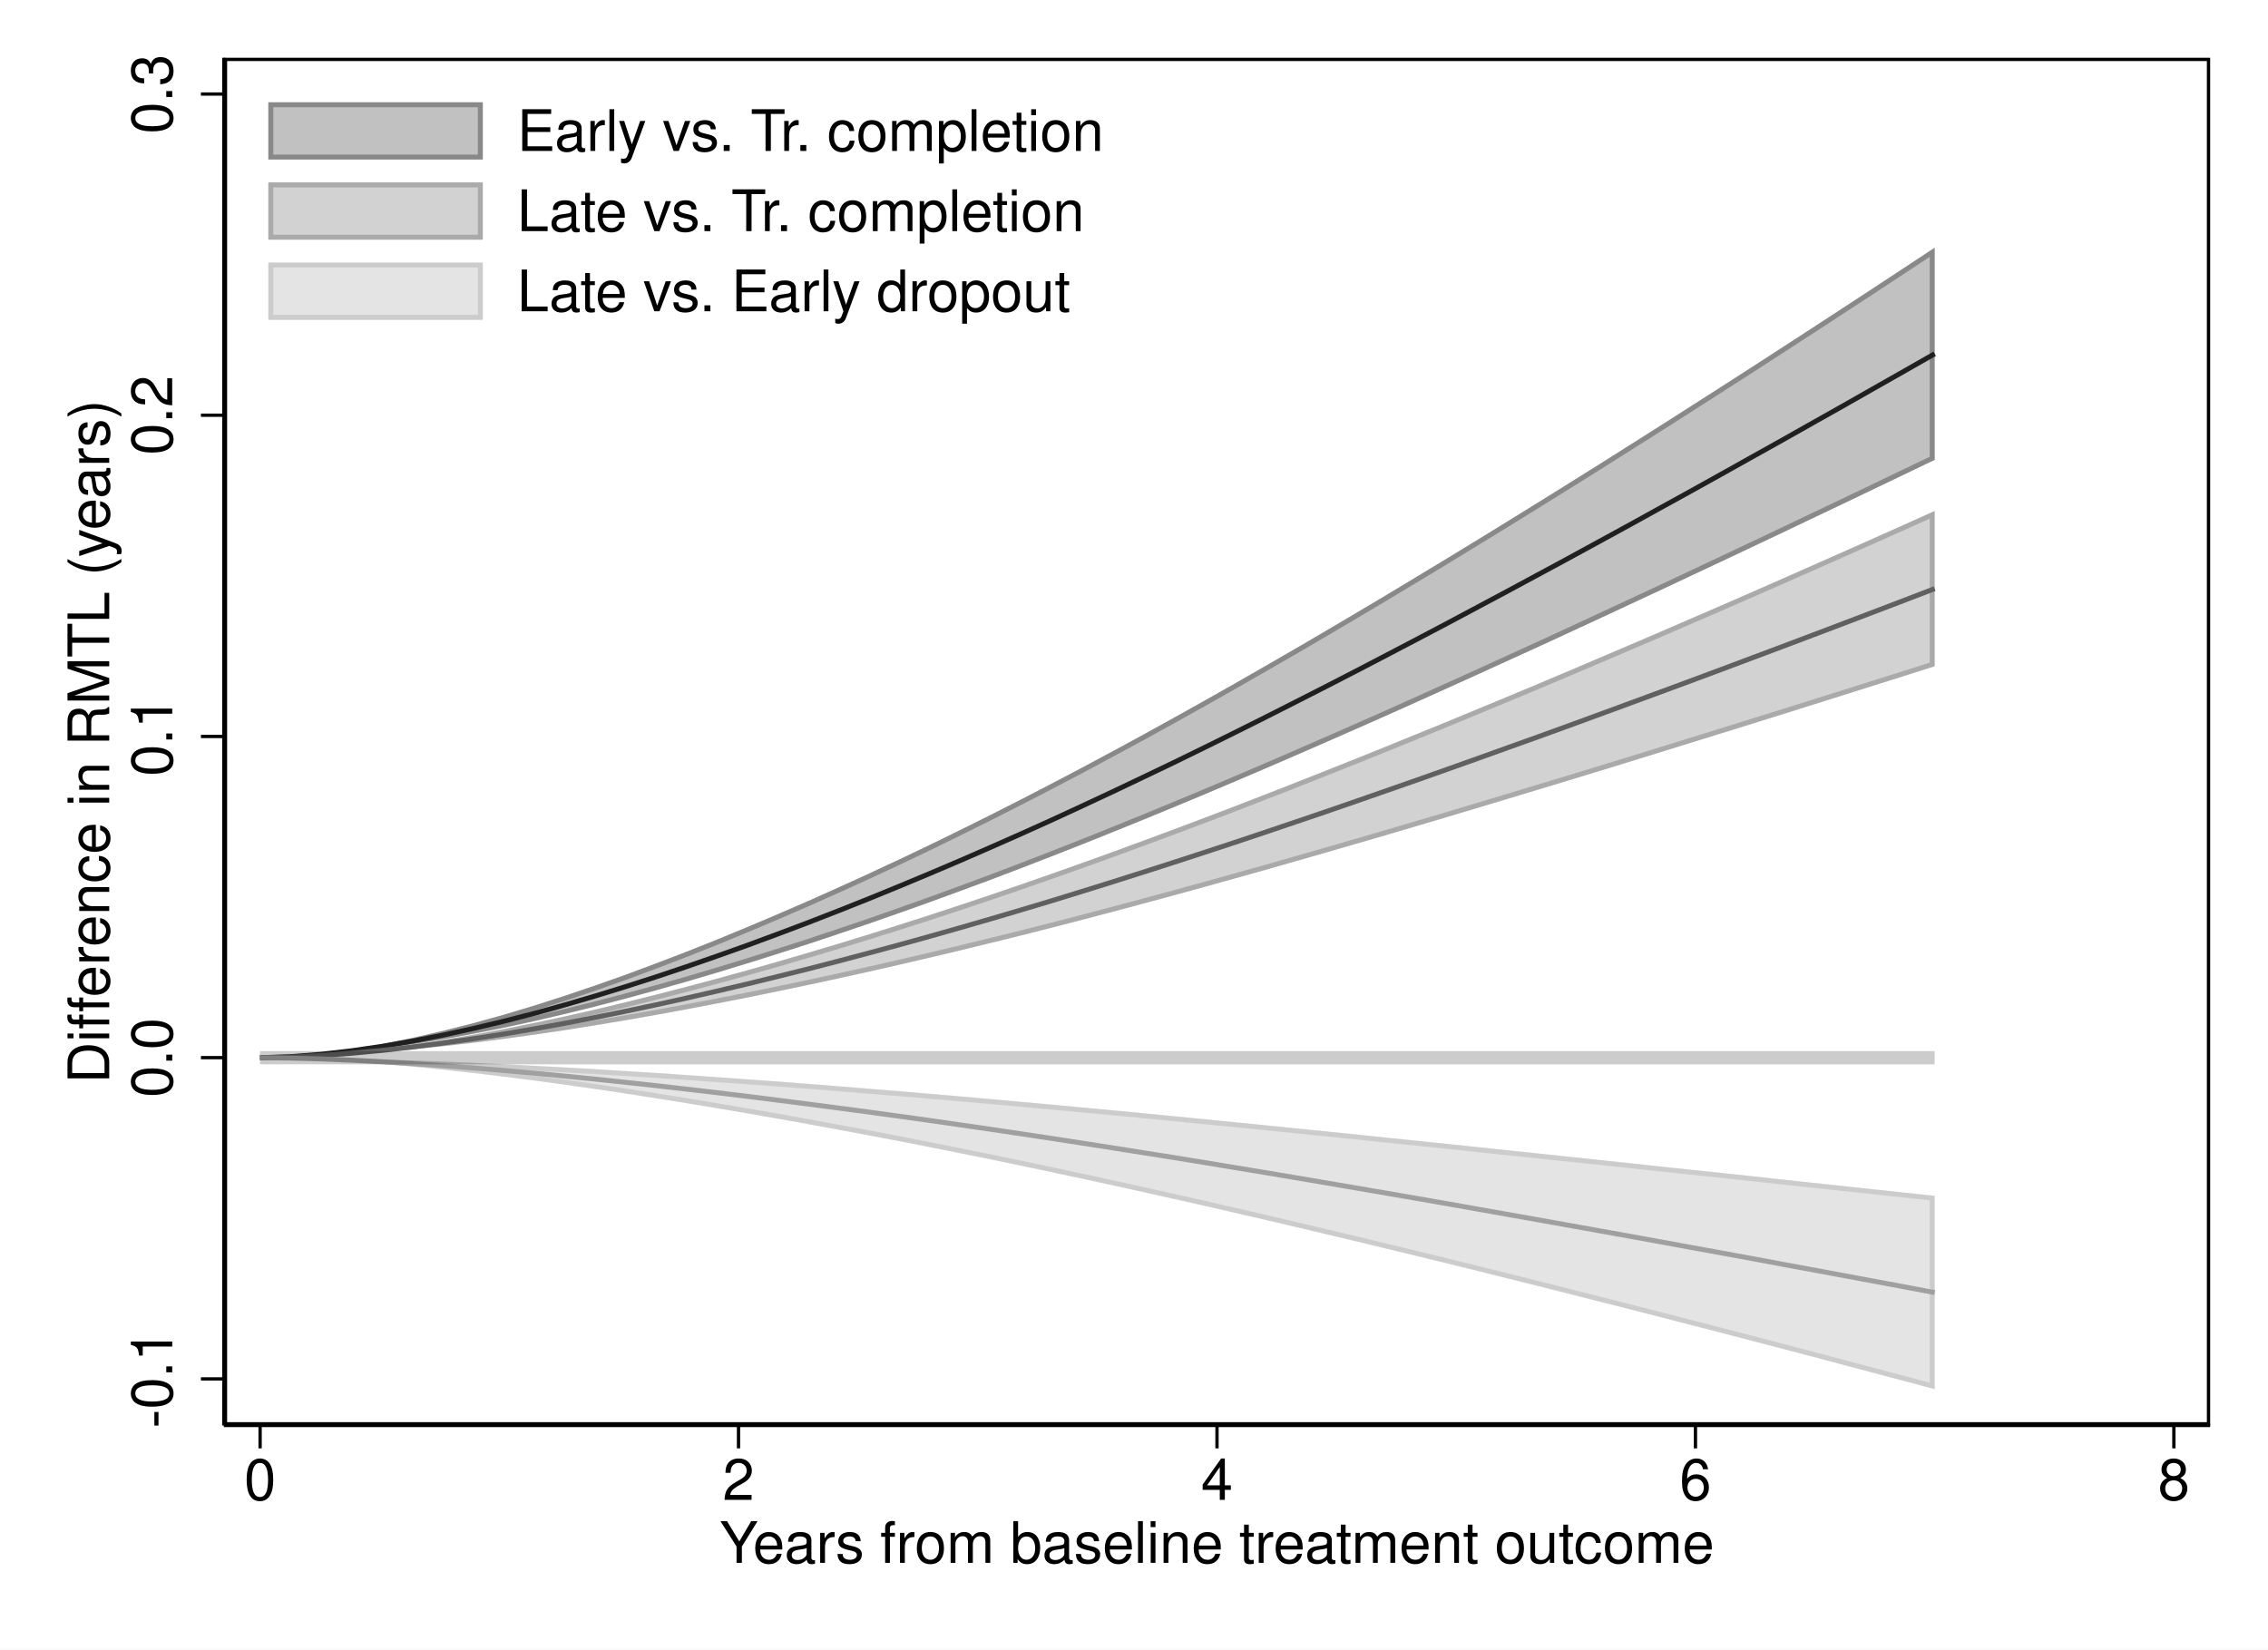
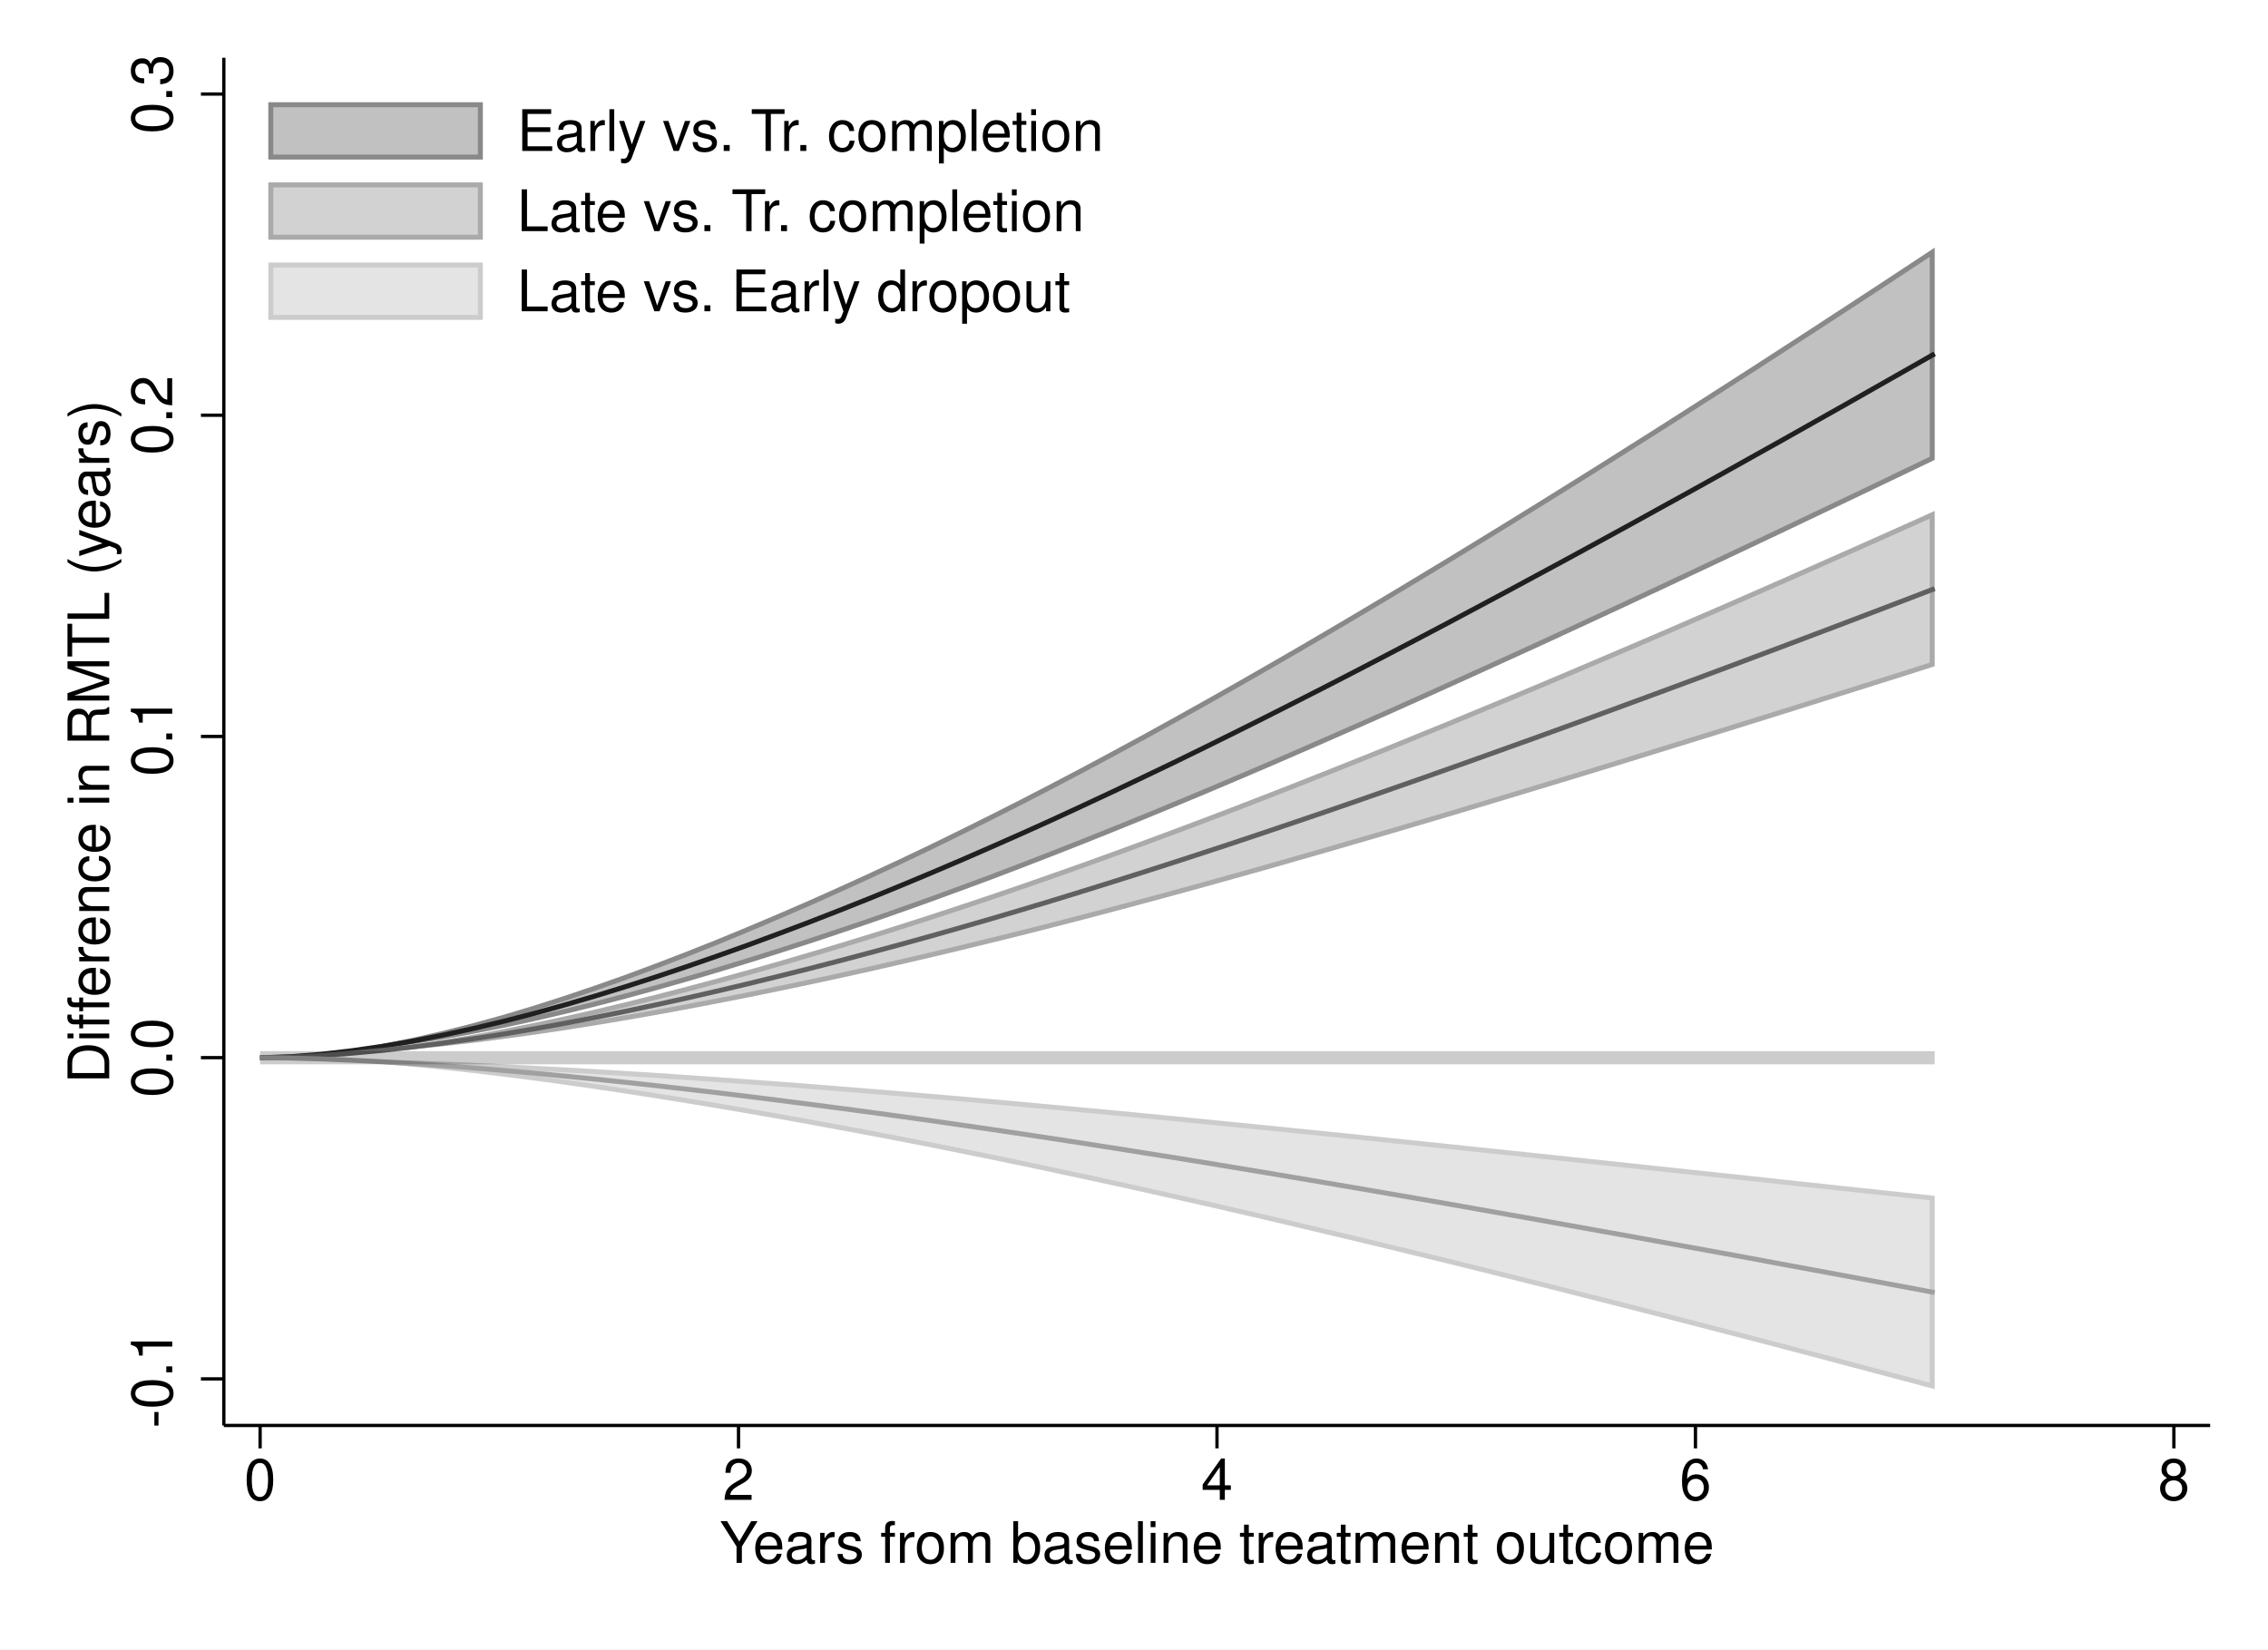
<svg xmlns="http://www.w3.org/2000/svg" xmlns:xlink="http://www.w3.org/1999/xlink" version="1.1" width="5.50in" height="4.00in" viewBox="0 0 3960 2880">
  <rect x="0" y="0" width="3960" height="2880" style="fill:#FFFFFF;stroke:none" />
  <rect x="0.00" y="0.00" width="3959.88" height="2880.00" style="fill:#FFFFFF" />
  <rect x="2.88" y="2.88" width="3954.12" height="2874.24" style="fill:none;stroke:#FFFFFF;stroke-width:5.76" />
  <rect x="390.80" y="100.86" width="3468.22" height="2388.33" style="fill:#FFFFFF" />
-   <rect x="393.68" y="103.74" width="3462.46" height="2382.57" style="fill:none;stroke:#000000;stroke-width:5.76" />
+   <rect x="393.68" y="103.74" width="3462.46" height="2382.57" style="fill:none;stroke:#FFFFFF;stroke-opacity:0.00;stroke-width:5.76" />
  <defs>
-     <path id="path_AOEjXqyJ" d="M507.25 1844.80 L507.25 1844.80 L560.46 1839.72 L613.68 1832.42 L666.76 1823.27 L719.98 1812.50 L773.07 1800.25 L826.28 1786.76 L879.49 1772.03 L932.58 1756.07 L985.79 1738.99 L1038.88 1721.05 L1092.09 1702.23 L1145.18 1682.43 L1198.39 1662.01 L1251.61 1640.85 L1304.70 1618.95 L1357.91 1596.42 L1411.00 1573.41 L1464.21 1549.65 L1517.42 1525.39 L1570.51 1500.64 L1623.72 1475.27 L1676.81 1449.28 L1730.03 1422.80 L1783.24 1395.82 L1836.33 1368.35 L1889.54 1340.38 L1942.63 1311.91 L1995.84 1283.08 L2048.93 1253.75 L2102.14 1224.05 L2155.35 1193.98 L2208.44 1163.53 L2261.66 1132.84 L2314.74 1101.78 L2367.96 1070.35 L2421.17 1038.67 L2474.26 1006.74 L2527.47 974.56 L2580.56 942.14 L2633.77 909.47 L2686.98 876.55 L2740.07 843.51 L2793.28 810.22 L2846.37 776.68 L2899.59 743.02 L2952.68 709.11 L3005.89 675.08 L3059.10 640.92 L3112.19 606.52 L3165.40 571.99 L3218.49 537.34 L3271.70 502.56 L3324.91 467.54 L3378.00 432.52 L3378.00 803.04 L3324.91 828.53 L3271.70 854.03 L3218.49 879.52 L3165.40 904.76 L3112.19 930.13 L3059.10 955.26 L3005.89 980.38 L2952.68 1005.38 L2899.59 1030.37 L2846.37 1055.13 L2793.28 1079.88 L2740.07 1104.50 L2686.98 1129.01 L2633.77 1153.26 L2580.56 1177.52 L2527.47 1201.53 L2474.26 1225.53 L2421.17 1249.30 L2367.96 1272.81 L2314.74 1296.20 L2261.66 1319.34 L2208.44 1342.36 L2155.35 1365.01 L2102.14 1387.53 L2048.93 1409.68 L1995.84 1431.58 L1942.63 1453.12 L1889.54 1474.40 L1836.33 1495.32 L1783.24 1515.86 L1730.03 1536.16 L1676.81 1555.83 L1623.72 1575.26 L1570.51 1594.20 L1517.42 1612.76 L1464.21 1630.83 L1411.00 1648.53 L1357.91 1665.60 L1304.70 1682.31 L1251.61 1698.52 L1198.39 1714.24 L1145.18 1729.34 L1092.09 1743.82 L1038.88 1757.68 L985.79 1770.79 L932.58 1783.17 L879.49 1794.68 L826.28 1805.20 L773.07 1814.97 L719.98 1823.51 L666.76 1831.06 L613.68 1837.37 L560.46 1842.32 L507.25 1845.67 L507.25 1844.80 Z" stroke-linejoin="round" />
+     <path id="path_abpGhkot" d="M507.25 1844.80 L507.25 1844.80 L560.46 1839.72 L613.68 1832.42 L666.76 1823.27 L719.98 1812.50 L773.07 1800.25 L826.28 1786.76 L879.49 1772.03 L932.58 1756.07 L985.79 1738.99 L1038.88 1721.05 L1092.09 1702.23 L1145.18 1682.43 L1198.39 1662.01 L1251.61 1640.85 L1304.70 1618.95 L1357.91 1596.42 L1411.00 1573.41 L1464.21 1549.65 L1517.42 1525.39 L1570.51 1500.64 L1623.72 1475.27 L1676.81 1449.28 L1730.03 1422.80 L1783.24 1395.82 L1836.33 1368.35 L1889.54 1340.38 L1942.63 1311.91 L1995.84 1283.08 L2048.93 1253.75 L2102.14 1224.05 L2155.35 1193.98 L2208.44 1163.53 L2261.66 1132.84 L2314.74 1101.78 L2367.96 1070.35 L2421.17 1038.67 L2474.26 1006.74 L2527.47 974.56 L2580.56 942.14 L2633.77 909.47 L2686.98 876.55 L2740.07 843.51 L2793.28 810.22 L2846.37 776.68 L2899.59 743.02 L2952.68 709.11 L3005.89 675.08 L3059.10 640.92 L3112.19 606.52 L3165.40 571.99 L3218.49 537.34 L3271.70 502.56 L3324.91 467.54 L3378.00 432.52 L3378.00 803.04 L3324.91 828.53 L3271.70 854.03 L3218.49 879.52 L3165.40 904.76 L3112.19 930.13 L3059.10 955.26 L3005.89 980.38 L2952.68 1005.38 L2899.59 1030.37 L2846.37 1055.13 L2793.28 1079.88 L2740.07 1104.50 L2686.98 1129.01 L2633.77 1153.26 L2580.56 1177.52 L2527.47 1201.53 L2474.26 1225.53 L2421.17 1249.30 L2367.96 1272.81 L2314.74 1296.20 L2261.66 1319.34 L2208.44 1342.36 L2155.35 1365.01 L2102.14 1387.53 L2048.93 1409.68 L1995.84 1431.58 L1942.63 1453.12 L1889.54 1474.40 L1836.33 1495.32 L1783.24 1515.86 L1730.03 1536.16 L1676.81 1555.83 L1623.72 1575.26 L1570.51 1594.20 L1517.42 1612.76 L1464.21 1630.83 L1411.00 1648.53 L1357.91 1665.60 L1304.70 1682.31 L1251.61 1698.52 L1198.39 1714.24 L1145.18 1729.34 L1092.09 1743.82 L1038.88 1757.68 L985.79 1770.79 L932.58 1783.17 L879.49 1794.68 L826.28 1805.20 L773.07 1814.97 L719.98 1823.51 L666.76 1831.06 L613.68 1837.37 L560.46 1842.32 L507.25 1845.67 L507.25 1844.80 Z" stroke-linejoin="round" />
  </defs>
  <defs>
-     <clipPath id="clipPath_xqZRxIOw">
-       <use xlink:href="#path_AOEjXqyJ" />
+     <clipPath id="clipPath_rzLnzpnc">
+       <use xlink:href="#path_abpGhkot" />
    </clipPath>
  </defs>
-   <use xlink:href="#path_AOEjXqyJ" style="stroke:none;fill:#4D4D4D;fill-opacity:0.35" />
-   <use xlink:href="#path_AOEjXqyJ" style="fill:none;stroke:#202020;stroke-opacity:0.35;stroke-width:17.28" clip-path="url(#clipPath_xqZRxIOw)" />
+   <use xlink:href="#path_abpGhkot" style="stroke:none;fill:#4D4D4D;fill-opacity:0.35" />
+   <use xlink:href="#path_abpGhkot" style="fill:none;stroke:#202020;stroke-opacity:0.35;stroke-width:17.28" clip-path="url(#clipPath_rzLnzpnc)" />
  <path d=" M454.04 1847.03 L507.25 1845.29 L560.34 1841.09 L613.55 1834.90 L666.76 1827.23 L719.85 1818.07 L773.07 1807.67 L826.15 1796.04 L879.37 1783.42 L932.58 1769.68 L985.67 1754.95 L1038.88 1739.36 L1091.97 1723.03 L1145.18 1705.95 L1198.39 1688.13 L1251.48 1669.69 L1304.70 1650.75 L1357.79 1631.08 L1411.00 1611.03 L1464.09 1590.36 L1517.30 1569.20 L1570.51 1547.42 L1623.60 1525.27 L1676.81 1502.62 L1729.90 1479.48 L1783.11 1455.96 L1836.33 1431.96 L1889.41 1407.45 L1942.63 1382.58 L1995.72 1357.33 L2048.93 1331.84 L2102.14 1305.85 L2155.23 1279.61 L2208.44 1253.01 L2261.53 1226.15 L2314.74 1199.05 L2367.83 1171.70 L2421.05 1143.98 L2474.26 1116.14 L2527.35 1088.17 L2580.56 1059.83 L2633.65 1031.49 L2686.86 1002.78 L2740.07 974.07 L2793.16 945.11 L2846.37 916.03 L2899.46 886.70 L2952.68 857.37 L3005.89 827.79 L3058.98 798.09 L3112.19 768.39 L3165.28 738.44 L3218.49 708.49 L3271.58 678.29 L3324.79 648.10 L3378.00 617.78" stroke-linejoin="round" style="fill:none;stroke:#202020;stroke-width:8.64" />
  <defs>
-     <path id="path_ufqxNEFf" d="M507.25 1845.54 L507.25 1845.54 L560.46 1842.20 L613.68 1837.37 L666.76 1831.31 L719.98 1824.13 L773.07 1815.96 L826.28 1806.93 L879.49 1797.03 L932.58 1786.39 L985.79 1775.00 L1038.88 1763.00 L1092.09 1750.25 L1145.18 1737.01 L1198.39 1723.27 L1251.61 1709.04 L1304.70 1694.44 L1357.91 1679.34 L1411.00 1663.75 L1464.21 1647.91 L1517.42 1631.57 L1570.51 1614.86 L1623.72 1597.79 L1676.81 1580.34 L1730.03 1562.52 L1783.24 1544.32 L1836.33 1525.76 L1889.54 1506.95 L1942.63 1487.77 L1995.84 1468.22 L2048.93 1448.54 L2102.14 1428.49 L2155.35 1408.20 L2208.44 1387.65 L2261.66 1366.86 L2314.74 1345.82 L2367.96 1324.66 L2421.17 1303.25 L2474.26 1281.60 L2527.47 1259.94 L2580.56 1237.91 L2633.77 1215.88 L2686.98 1193.61 L2740.07 1171.21 L2793.28 1148.56 L2846.37 1125.91 L2899.59 1103.14 L2952.68 1080.12 L3005.89 1057.11 L3059.10 1033.84 L3112.19 1010.57 L3165.40 987.06 L3218.49 963.55 L3271.70 939.91 L3324.91 916.15 L3378.00 892.27 L3378.00 1163.41 L3324.91 1180.36 L3271.70 1197.07 L3218.49 1213.90 L3165.40 1230.61 L3112.19 1247.32 L3059.10 1263.90 L3005.89 1280.48 L2952.68 1296.94 L2899.59 1313.40 L2846.37 1329.86 L2793.28 1346.19 L2740.07 1362.41 L2686.98 1378.49 L2633.77 1394.58 L2580.56 1410.55 L2527.47 1426.51 L2474.26 1442.23 L2421.17 1457.94 L2367.96 1473.41 L2314.74 1488.88 L2261.66 1504.10 L2208.44 1519.33 L2155.35 1534.18 L2102.14 1549.03 L2048.93 1563.63 L1995.84 1577.99 L1942.63 1592.22 L1889.54 1606.20 L1836.33 1619.94 L1783.24 1633.43 L1730.03 1646.55 L1676.81 1659.54 L1623.72 1672.16 L1570.51 1684.54 L1517.42 1696.67 L1464.21 1708.42 L1411.00 1719.93 L1357.91 1731.07 L1304.70 1741.96 L1251.61 1752.35 L1198.39 1762.50 L1145.18 1772.28 L1092.09 1781.56 L1038.88 1790.47 L985.79 1798.89 L932.58 1806.81 L879.49 1814.11 L826.28 1820.91 L773.07 1826.98 L719.98 1832.42 L666.76 1837.13 L613.68 1841.09 L560.46 1844.06 L507.25 1846.16 L507.25 1845.54 Z" stroke-linejoin="round" />
+     <path id="path_knyuZnEq" d="M507.25 1845.54 L507.25 1845.54 L560.46 1842.20 L613.68 1837.37 L666.76 1831.31 L719.98 1824.13 L773.07 1815.96 L826.28 1806.93 L879.49 1797.03 L932.58 1786.39 L985.79 1775.00 L1038.88 1763.00 L1092.09 1750.25 L1145.18 1737.01 L1198.39 1723.27 L1251.61 1709.04 L1304.70 1694.44 L1357.91 1679.34 L1411.00 1663.75 L1464.21 1647.91 L1517.42 1631.57 L1570.51 1614.86 L1623.72 1597.79 L1676.81 1580.34 L1730.03 1562.52 L1783.24 1544.32 L1836.33 1525.76 L1889.54 1506.95 L1942.63 1487.77 L1995.84 1468.22 L2048.93 1448.54 L2102.14 1428.49 L2155.35 1408.20 L2208.44 1387.65 L2261.66 1366.86 L2314.74 1345.82 L2367.96 1324.66 L2421.17 1303.25 L2474.26 1281.60 L2527.47 1259.94 L2580.56 1237.91 L2633.77 1215.88 L2686.98 1193.61 L2740.07 1171.21 L2793.28 1148.56 L2846.37 1125.91 L2899.59 1103.14 L2952.68 1080.12 L3005.89 1057.11 L3059.10 1033.84 L3112.19 1010.57 L3165.40 987.06 L3218.49 963.55 L3271.70 939.91 L3324.91 916.15 L3378.00 892.27 L3378.00 1163.41 L3324.91 1180.36 L3271.70 1197.07 L3218.49 1213.90 L3165.40 1230.61 L3112.19 1247.32 L3059.10 1263.90 L3005.89 1280.48 L2952.68 1296.94 L2899.59 1313.40 L2846.37 1329.86 L2793.28 1346.19 L2740.07 1362.41 L2686.98 1378.49 L2633.77 1394.58 L2580.56 1410.55 L2527.47 1426.51 L2474.26 1442.23 L2421.17 1457.94 L2367.96 1473.41 L2314.74 1488.88 L2261.66 1504.10 L2208.44 1519.33 L2155.35 1534.18 L2102.14 1549.03 L2048.93 1563.63 L1995.84 1577.99 L1942.63 1592.22 L1889.54 1606.20 L1836.33 1619.94 L1783.24 1633.43 L1730.03 1646.55 L1676.81 1659.54 L1623.72 1672.16 L1570.51 1684.54 L1517.42 1696.67 L1464.21 1708.42 L1411.00 1719.93 L1357.91 1731.07 L1304.70 1741.96 L1251.61 1752.35 L1198.39 1762.50 L1145.18 1772.28 L1092.09 1781.56 L1038.88 1790.47 L985.79 1798.89 L932.58 1806.81 L879.49 1814.11 L826.28 1820.91 L773.07 1826.98 L719.98 1832.42 L666.76 1837.13 L613.68 1841.09 L560.46 1844.06 L507.25 1846.16 L507.25 1845.54 Z" stroke-linejoin="round" />
  </defs>
  <defs>
-     <clipPath id="clipPath_oZyMfnZM">
-       <use xlink:href="#path_ufqxNEFf" />
+     <clipPath id="clipPath_vMiyMXKs">
+       <use xlink:href="#path_knyuZnEq" />
    </clipPath>
  </defs>
-   <use xlink:href="#path_ufqxNEFf" style="stroke:none;fill:#808080;fill-opacity:0.35" />
-   <use xlink:href="#path_ufqxNEFf" style="fill:none;stroke:#606060;stroke-opacity:0.35;stroke-width:17.28" clip-path="url(#clipPath_oZyMfnZM)" />
+   <use xlink:href="#path_knyuZnEq" style="stroke:none;fill:#808080;fill-opacity:0.35" />
+   <use xlink:href="#path_knyuZnEq" style="fill:none;stroke:#606060;stroke-opacity:0.35;stroke-width:17.28" clip-path="url(#clipPath_vMiyMXKs)" />
  <path d=" M454.04 1847.03 L507.25 1845.91 L560.34 1843.19 L613.55 1839.23 L666.76 1834.28 L719.85 1828.34 L773.07 1821.53 L826.15 1813.98 L879.37 1805.69 L932.58 1796.66 L985.67 1787.01 L1038.88 1776.73 L1091.97 1765.97 L1145.18 1754.71 L1198.39 1742.95 L1251.48 1730.82 L1304.70 1718.20 L1357.79 1705.20 L1411.00 1691.96 L1464.09 1678.23 L1517.30 1664.12 L1570.51 1649.76 L1623.60 1635.04 L1676.81 1619.94 L1729.90 1604.59 L1783.11 1588.88 L1836.33 1572.91 L1889.41 1556.58 L1942.63 1539.99 L1995.72 1523.16 L2048.93 1506.08 L2102.14 1488.76 L2155.23 1471.31 L2208.44 1453.49 L2261.53 1435.54 L2314.74 1417.48 L2367.83 1399.16 L2421.05 1380.60 L2474.26 1362.04 L2527.35 1343.22 L2580.56 1324.29 L2633.65 1305.23 L2686.86 1286.17 L2740.07 1266.87 L2793.16 1247.44 L2846.37 1227.89 L2899.46 1208.33 L2952.68 1188.66 L3005.89 1168.86 L3058.98 1148.93 L3112.19 1129.01 L3165.28 1108.96 L3218.49 1088.79 L3271.58 1068.61 L3324.79 1048.32 L3378.00 1027.90" stroke-linejoin="round" style="fill:none;stroke:#606060;stroke-width:8.64" />
  <defs>
-     <path id="path_ABJAybMJ" d="M507.25 1847.15 L507.25 1847.15 L560.46 1847.77 L613.68 1848.88 L666.76 1850.24 L719.98 1851.85 L773.07 1853.83 L826.28 1855.94 L879.49 1858.41 L932.58 1861.13 L985.79 1863.98 L1038.88 1866.95 L1092.09 1870.29 L1145.18 1873.63 L1198.39 1877.22 L1251.61 1880.94 L1304.70 1884.77 L1357.91 1888.61 L1411.00 1892.69 L1464.21 1896.90 L1517.42 1901.23 L1570.51 1905.56 L1623.72 1910.02 L1676.81 1914.60 L1730.03 1919.30 L1783.24 1924.13 L1836.33 1928.95 L1889.54 1933.90 L1942.63 1938.85 L1995.84 1943.93 L2048.93 1949.12 L2102.14 1954.32 L2155.35 1959.64 L2208.44 1964.84 L2261.66 1970.29 L2314.74 1975.61 L2367.96 1981.05 L2421.17 1986.62 L2474.26 1992.07 L2527.47 1997.63 L2580.56 2003.20 L2633.77 2008.77 L2686.98 2014.34 L2740.07 2020.03 L2793.28 2025.60 L2846.37 2031.30 L2899.59 2036.99 L2952.68 2042.68 L3005.89 2048.25 L3059.10 2053.94 L3112.19 2059.76 L3165.40 2065.45 L3218.49 2071.14 L3271.70 2076.84 L3324.91 2082.53 L3378.00 2088.22 L3378.00 2425.82 L3324.91 2411.59 L3271.70 2397.48 L3218.49 2383.38 L3165.40 2369.27 L3112.19 2355.28 L3059.10 2341.42 L3005.89 2327.56 L2952.68 2313.83 L2899.59 2300.09 L2846.37 2286.48 L2793.28 2272.99 L2740.07 2259.50 L2686.98 2246.13 L2633.77 2232.77 L2580.56 2219.53 L2527.47 2206.41 L2474.26 2193.41 L2421.17 2180.54 L2367.96 2167.67 L2314.74 2155.05 L2261.66 2142.43 L2208.44 2129.93 L2155.35 2117.68 L2102.14 2105.42 L2048.93 2093.42 L1995.84 2081.54 L1942.63 2069.78 L1889.54 2058.27 L1836.33 2046.89 L1783.24 2035.63 L1730.03 2024.61 L1676.81 2013.85 L1623.72 2003.20 L1570.51 1992.81 L1517.42 1982.66 L1464.21 1972.76 L1411.00 1962.98 L1357.91 1953.45 L1304.70 1944.17 L1251.61 1935.14 L1198.39 1926.35 L1145.18 1917.81 L1092.09 1909.52 L1038.88 1901.60 L985.79 1894.05 L932.58 1886.75 L879.49 1880.07 L826.28 1873.63 L773.07 1867.82 L719.98 1862.50 L666.76 1857.79 L613.68 1853.71 L560.46 1850.37 L507.25 1848.02 L507.25 1847.15 Z" stroke-linejoin="round" />
+     <path id="path_DbSaoMMG" d="M507.25 1847.15 L507.25 1847.15 L560.46 1847.77 L613.68 1848.88 L666.76 1850.24 L719.98 1851.85 L773.07 1853.83 L826.28 1855.94 L879.49 1858.41 L932.58 1861.13 L985.79 1863.98 L1038.88 1866.95 L1092.09 1870.29 L1145.18 1873.63 L1198.39 1877.22 L1251.61 1880.94 L1304.70 1884.77 L1357.91 1888.61 L1411.00 1892.69 L1464.21 1896.90 L1517.42 1901.23 L1570.51 1905.56 L1623.72 1910.02 L1676.81 1914.60 L1730.03 1919.30 L1783.24 1924.13 L1836.33 1928.95 L1889.54 1933.90 L1942.63 1938.85 L1995.84 1943.93 L2048.93 1949.12 L2102.14 1954.32 L2155.35 1959.64 L2208.44 1964.84 L2261.66 1970.29 L2314.74 1975.61 L2367.96 1981.05 L2421.17 1986.62 L2474.26 1992.07 L2527.47 1997.63 L2580.56 2003.20 L2633.77 2008.77 L2686.98 2014.34 L2740.07 2020.03 L2793.28 2025.60 L2846.37 2031.30 L2899.59 2036.99 L2952.68 2042.68 L3005.89 2048.25 L3059.10 2053.94 L3112.19 2059.76 L3165.40 2065.45 L3218.49 2071.14 L3271.70 2076.84 L3324.91 2082.53 L3378.00 2088.22 L3378.00 2425.82 L3324.91 2411.59 L3271.70 2397.48 L3218.49 2383.38 L3165.40 2369.27 L3112.19 2355.28 L3059.10 2341.42 L3005.89 2327.56 L2952.68 2313.83 L2899.59 2300.09 L2846.37 2286.48 L2793.28 2272.99 L2740.07 2259.50 L2686.98 2246.13 L2633.77 2232.77 L2580.56 2219.53 L2527.47 2206.41 L2474.26 2193.41 L2421.17 2180.54 L2367.96 2167.67 L2314.74 2155.05 L2261.66 2142.43 L2208.44 2129.93 L2155.35 2117.68 L2102.14 2105.42 L2048.93 2093.42 L1995.84 2081.54 L1942.63 2069.78 L1889.54 2058.27 L1836.33 2046.89 L1783.24 2035.63 L1730.03 2024.61 L1676.81 2013.85 L1623.72 2003.20 L1570.51 1992.81 L1517.42 1982.66 L1464.21 1972.76 L1411.00 1962.98 L1357.91 1953.45 L1304.70 1944.17 L1251.61 1935.14 L1198.39 1926.35 L1145.18 1917.81 L1092.09 1909.52 L1038.88 1901.60 L985.79 1894.05 L932.58 1886.75 L879.49 1880.07 L826.28 1873.63 L773.07 1867.82 L719.98 1862.50 L666.76 1857.79 L613.68 1853.71 L560.46 1850.37 L507.25 1848.02 L507.25 1847.15 Z" stroke-linejoin="round" />
  </defs>
  <defs>
-     <clipPath id="clipPath_egAAeAKn">
-       <use xlink:href="#path_ABJAybMJ" />
+     <clipPath id="clipPath_uThgFtJm">
+       <use xlink:href="#path_DbSaoMMG" />
    </clipPath>
  </defs>
-   <use xlink:href="#path_ABJAybMJ" style="stroke:none;fill:#B3B3B3;fill-opacity:0.35" />
-   <use xlink:href="#path_ABJAybMJ" style="fill:none;stroke:#A0A0A0;stroke-opacity:0.35;stroke-width:17.28" clip-path="url(#clipPath_egAAeAKn)" />
+   <use xlink:href="#path_DbSaoMMG" style="stroke:none;fill:#B3B3B3;fill-opacity:0.35" />
+   <use xlink:href="#path_DbSaoMMG" style="fill:none;stroke:#A0A0A0;stroke-opacity:0.35;stroke-width:17.28" clip-path="url(#clipPath_uThgFtJm)" />
  <path d=" M454.04 1847.03 L507.25 1847.65 L560.34 1849.13 L613.55 1851.36 L666.76 1854.08 L719.85 1857.30 L773.07 1860.89 L826.15 1864.85 L879.37 1869.30 L932.58 1874.00 L985.67 1879.08 L1038.88 1884.40 L1091.97 1889.97 L1145.18 1895.79 L1198.39 1901.85 L1251.48 1908.04 L1304.70 1914.47 L1357.79 1921.16 L1411.00 1927.96 L1464.09 1934.89 L1517.30 1941.95 L1570.51 1949.25 L1623.60 1956.67 L1676.81 1964.35 L1729.90 1972.02 L1783.11 1979.94 L1836.33 1987.98 L1889.41 1996.15 L1942.63 2004.44 L1995.72 2012.86 L2048.93 2021.27 L2102.14 2029.93 L2155.23 2038.72 L2208.44 2047.51 L2261.53 2056.42 L2314.74 2065.45 L2367.83 2074.49 L2421.05 2083.64 L2474.26 2092.80 L2527.35 2102.08 L2580.56 2111.49 L2633.65 2120.89 L2686.86 2130.30 L2740.07 2139.83 L2793.16 2149.36 L2846.37 2158.89 L2899.46 2168.54 L2952.68 2178.32 L3005.89 2187.97 L3058.98 2197.74 L3112.19 2207.65 L3165.28 2217.42 L3218.49 2227.32 L3271.58 2237.22 L3324.79 2247.12 L3378.00 2257.15" stroke-linejoin="round" style="fill:none;stroke:#A0A0A0;stroke-width:8.64" />
  <path d=" M454.04 1847.03 L507.25 1847.03 L560.34 1847.03 L613.55 1847.03 L666.76 1847.03 L719.85 1847.03 L773.07 1847.03 L826.15 1847.03 L879.37 1847.03 L932.58 1847.03 L985.67 1847.03 L1038.88 1847.03 L1091.97 1847.03 L1145.18 1847.03 L1198.39 1847.03 L1251.48 1847.03 L1304.70 1847.03 L1357.79 1847.03 L1411.00 1847.03 L1464.09 1847.03 L1517.30 1847.03 L1570.51 1847.03 L1623.60 1847.03 L1676.81 1847.03 L1729.90 1847.03 L1783.11 1847.03 L1836.33 1847.03 L1889.41 1847.03 L1942.63 1847.03 L1995.72 1847.03 L2048.93 1847.03 L2102.14 1847.03 L2155.23 1847.03 L2208.44 1847.03 L2261.53 1847.03 L2314.74 1847.03 L2367.83 1847.03 L2421.05 1847.03 L2474.26 1847.03 L2527.35 1847.03 L2580.56 1847.03 L2633.65 1847.03 L2686.86 1847.03 L2740.07 1847.03 L2793.16 1847.03 L2846.37 1847.03 L2899.46 1847.03 L2952.68 1847.03 L3005.89 1847.03 L3058.98 1847.03 L3112.19 1847.03 L3165.28 1847.03 L3218.49 1847.03 L3271.58 1847.03 L3324.79 1847.03 L3378.00 1847.03" stroke-linejoin="round" style="fill:none;stroke:#000000;stroke-opacity:0.20;stroke-width:23.04" />
  <line x1="390.80" y1="2489.19" x2="390.80" y2="100.86" style="stroke:#000000;stroke-width:5.76" />
  <line x1="390.80" y1="2407.88" x2="350.83" y2="2407.88" style="stroke:#000000;stroke-width:5.76" />
  <text x="300.72" y="2407.88" style="font-family:'Helvetica';font-size:99.99px;fill:#000000" transform="rotate(-90 300.72,2407.88)" text-anchor="middle">-0.1</text>
  <line x1="390.80" y1="1846.90" x2="350.83" y2="1846.90" style="stroke:#000000;stroke-width:5.76" />
  <text x="300.72" y="1846.90" style="font-family:'Helvetica';font-size:99.99px;fill:#000000" transform="rotate(-90 300.72,1846.90)" text-anchor="middle">0.0</text>
  <line x1="390.80" y1="1286.05" x2="350.83" y2="1286.05" style="stroke:#000000;stroke-width:5.76" />
  <text x="300.72" y="1286.05" style="font-family:'Helvetica';font-size:99.99px;fill:#000000" transform="rotate(-90 300.72,1286.05)" text-anchor="middle">0.1</text>
  <line x1="390.80" y1="725.07" x2="350.83" y2="725.07" style="stroke:#000000;stroke-width:5.76" />
  <text x="300.72" y="725.07" style="font-family:'Helvetica';font-size:99.99px;fill:#000000" transform="rotate(-90 300.72,725.07)" text-anchor="middle">0.2</text>
  <line x1="390.80" y1="164.22" x2="350.83" y2="164.22" style="stroke:#000000;stroke-width:5.76" />
  <text x="300.72" y="164.22" style="font-family:'Helvetica';font-size:99.99px;fill:#000000" transform="rotate(-90 300.72,164.22)" text-anchor="middle">0.3</text>
  <text x="190.71" y="1294.96" style="font-family:'Helvetica';font-size:99.99px;fill:#000000" transform="rotate(-90 190.71,1294.96)" text-anchor="middle">Difference in RMTL (years)</text>
  <line x1="390.80" y1="2489.19" x2="3859.02" y2="2489.19" style="stroke:#000000;stroke-width:5.76" />
  <line x1="454.16" y1="2489.19" x2="454.16" y2="2529.16" style="stroke:#000000;stroke-width:5.76" />
  <text x="454.16" y="2619.14" style="font-family:'Helvetica';font-size:99.99px;fill:#000000" text-anchor="middle">0</text>
  <line x1="1289.47" y1="2489.19" x2="1289.47" y2="2529.16" style="stroke:#000000;stroke-width:5.76" />
  <text x="1289.47" y="2619.14" style="font-family:'Helvetica';font-size:99.99px;fill:#000000" text-anchor="middle">2</text>
  <line x1="2124.91" y1="2489.19" x2="2124.91" y2="2529.16" style="stroke:#000000;stroke-width:5.76" />
  <text x="2124.91" y="2619.14" style="font-family:'Helvetica';font-size:99.99px;fill:#000000" text-anchor="middle">4</text>
  <line x1="2960.35" y1="2489.19" x2="2960.35" y2="2529.16" style="stroke:#000000;stroke-width:5.76" />
  <text x="2960.35" y="2619.14" style="font-family:'Helvetica';font-size:99.99px;fill:#000000" text-anchor="middle">6</text>
  <line x1="3795.66" y1="2489.19" x2="3795.66" y2="2529.16" style="stroke:#000000;stroke-width:5.76" />
  <text x="3795.66" y="2619.14" style="font-family:'Helvetica';font-size:99.99px;fill:#000000" text-anchor="middle">8</text>
  <text x="2124.91" y="2729.16" style="font-family:'Helvetica';font-size:99.99px;fill:#000000" text-anchor="middle">Years from baseline treatment outcome</text>
  <rect x="468.52" y="178.58" width="374.47" height="99.99" style="fill:#4D4D4D;fill-opacity:0.35" />
  <rect x="472.84" y="182.90" width="365.83" height="91.35" style="fill:none;stroke:#202020;stroke-opacity:0.35;stroke-width:8.64" />
  <rect x="468.52" y="318.54" width="374.47" height="99.99" style="fill:#808080;fill-opacity:0.35" />
  <rect x="472.84" y="322.86" width="365.83" height="91.35" style="fill:none;stroke:#606060;stroke-opacity:0.35;stroke-width:8.64" />
  <rect x="468.52" y="458.51" width="374.47" height="99.99" style="fill:#B3B3B3;fill-opacity:0.35" />
  <rect x="472.84" y="462.83" width="365.83" height="91.35" style="fill:none;stroke:#A0A0A0;stroke-opacity:0.35;stroke-width:8.64" />
  <text x="902.88" y="263.60" style="font-family:'Helvetica';font-size:99.99px;fill:#000000">Early vs. Tr. completion</text>
  <text x="902.88" y="403.57" style="font-family:'Helvetica';font-size:99.99px;fill:#000000">Late vs. Tr. completion</text>
  <text x="902.88" y="543.53" style="font-family:'Helvetica';font-size:99.99px;fill:#000000">Late vs. Early dropout</text>
</svg>
